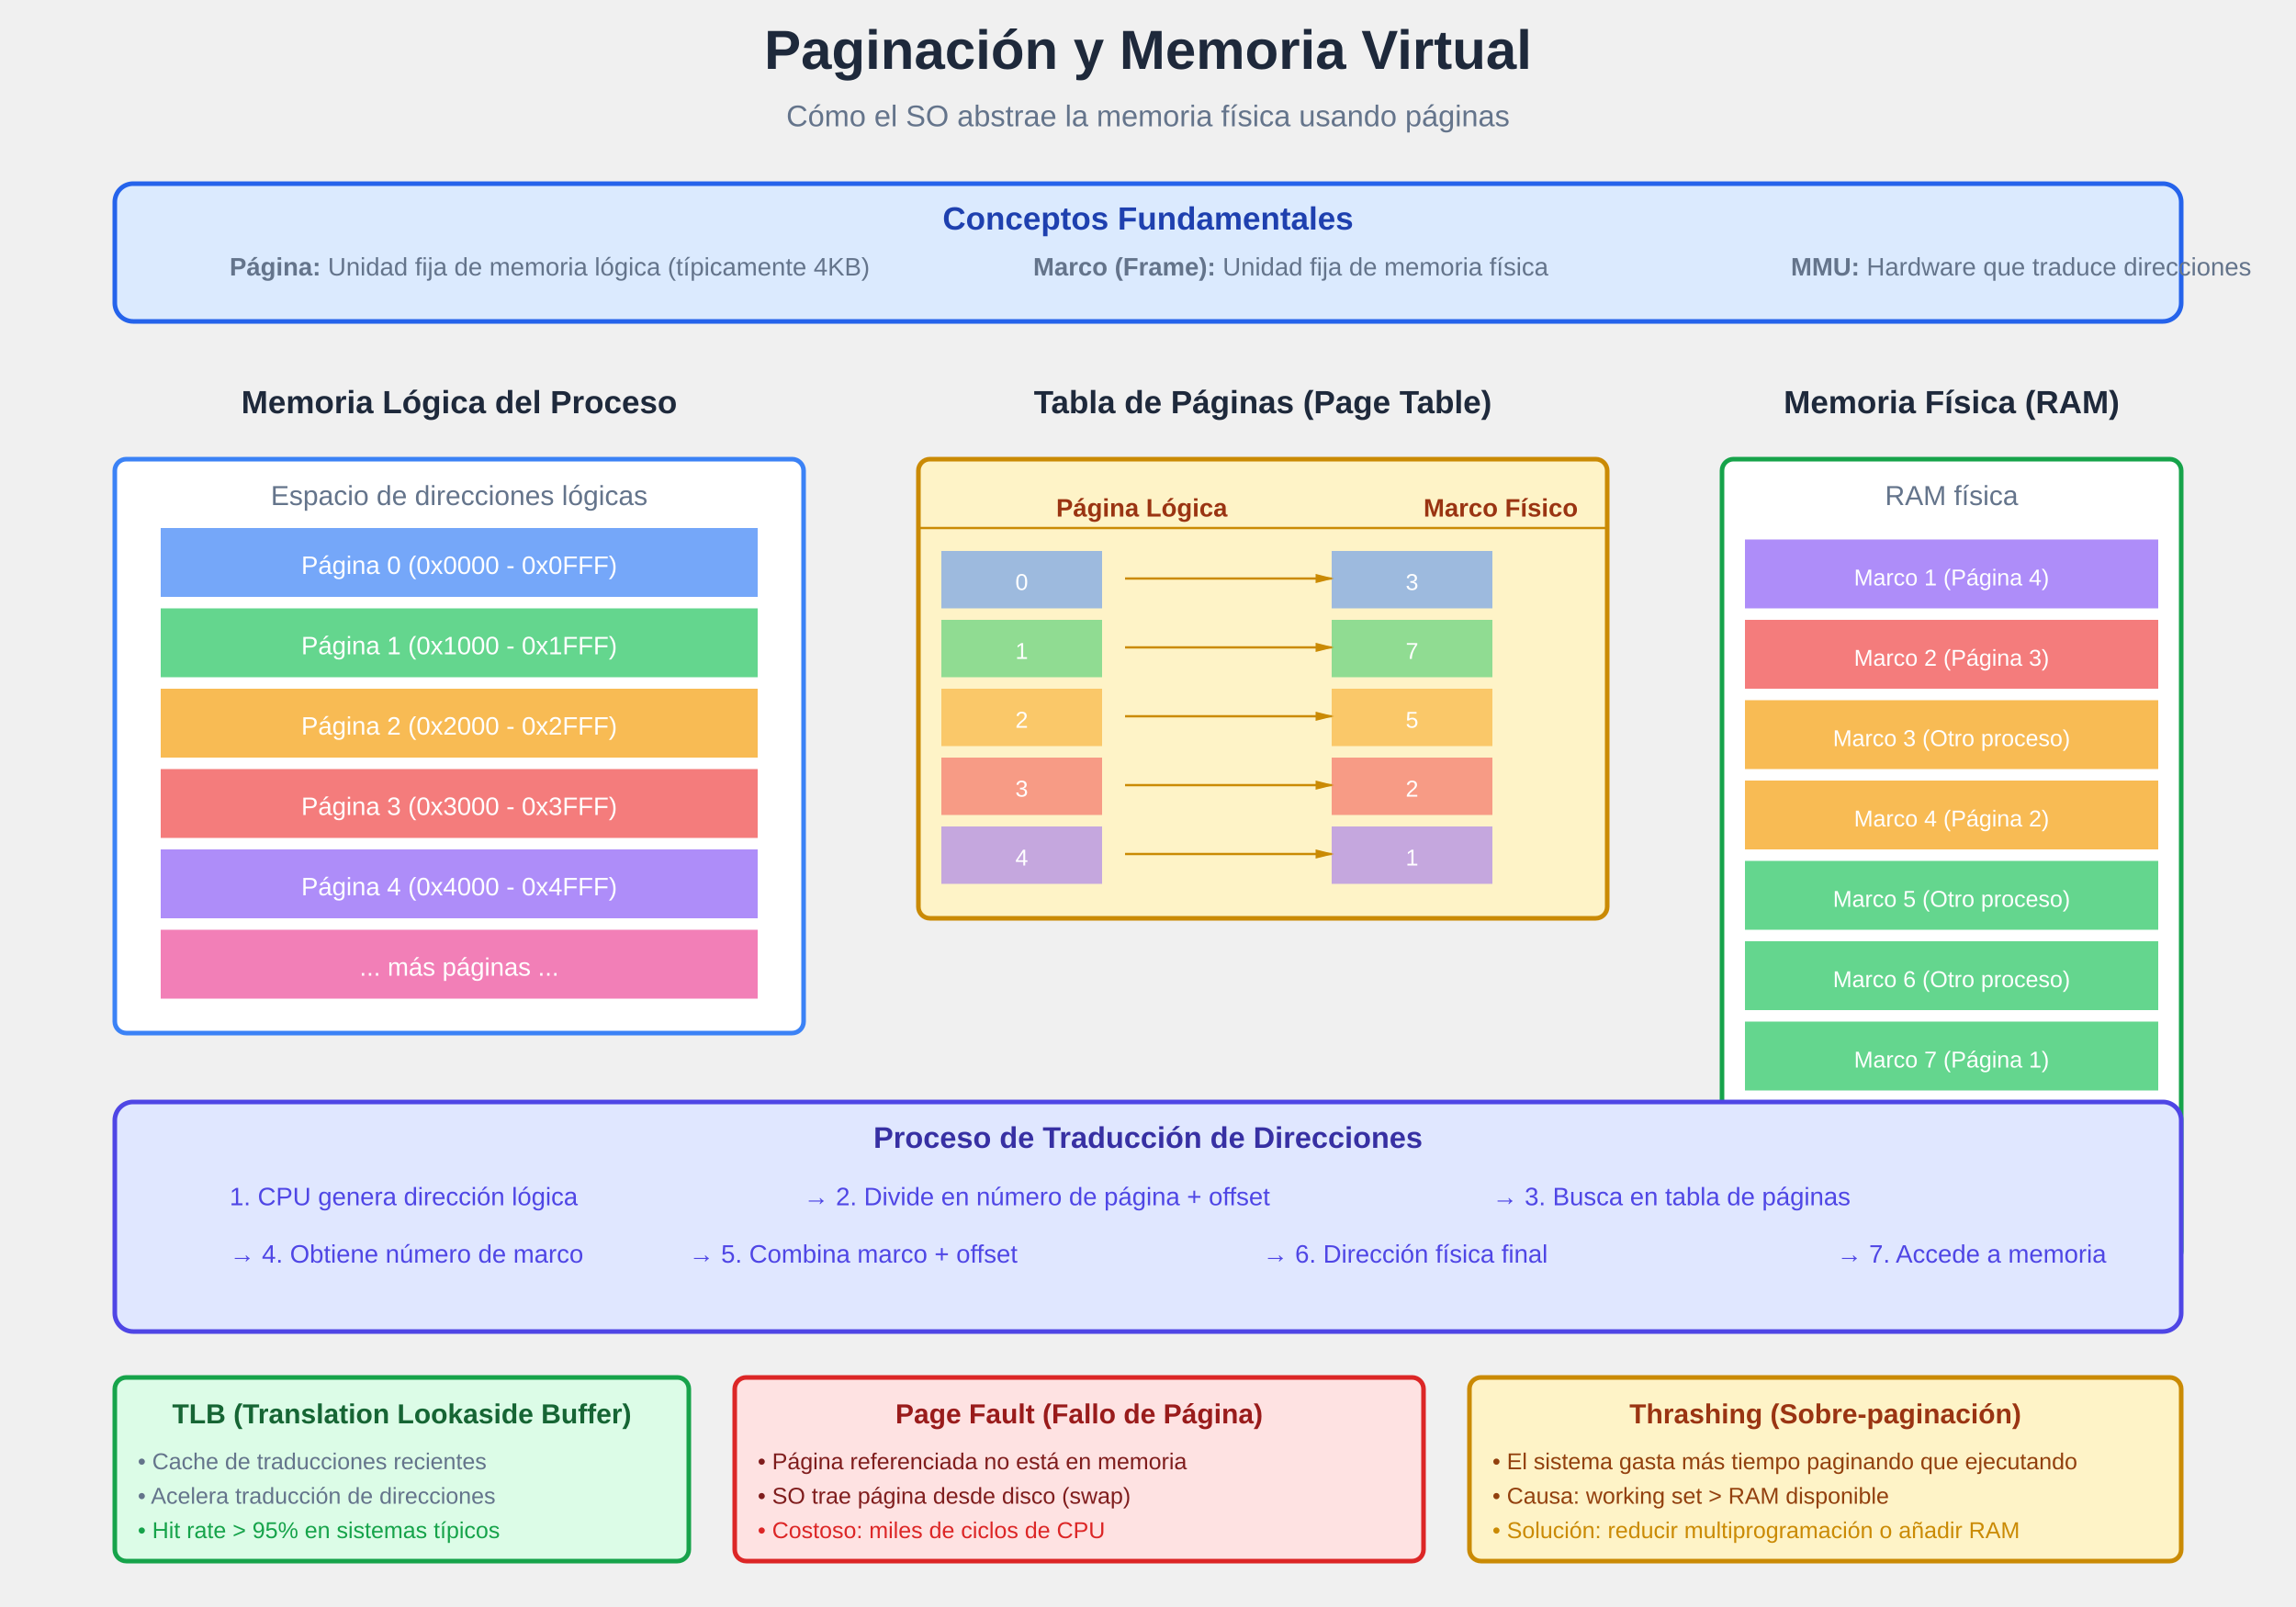
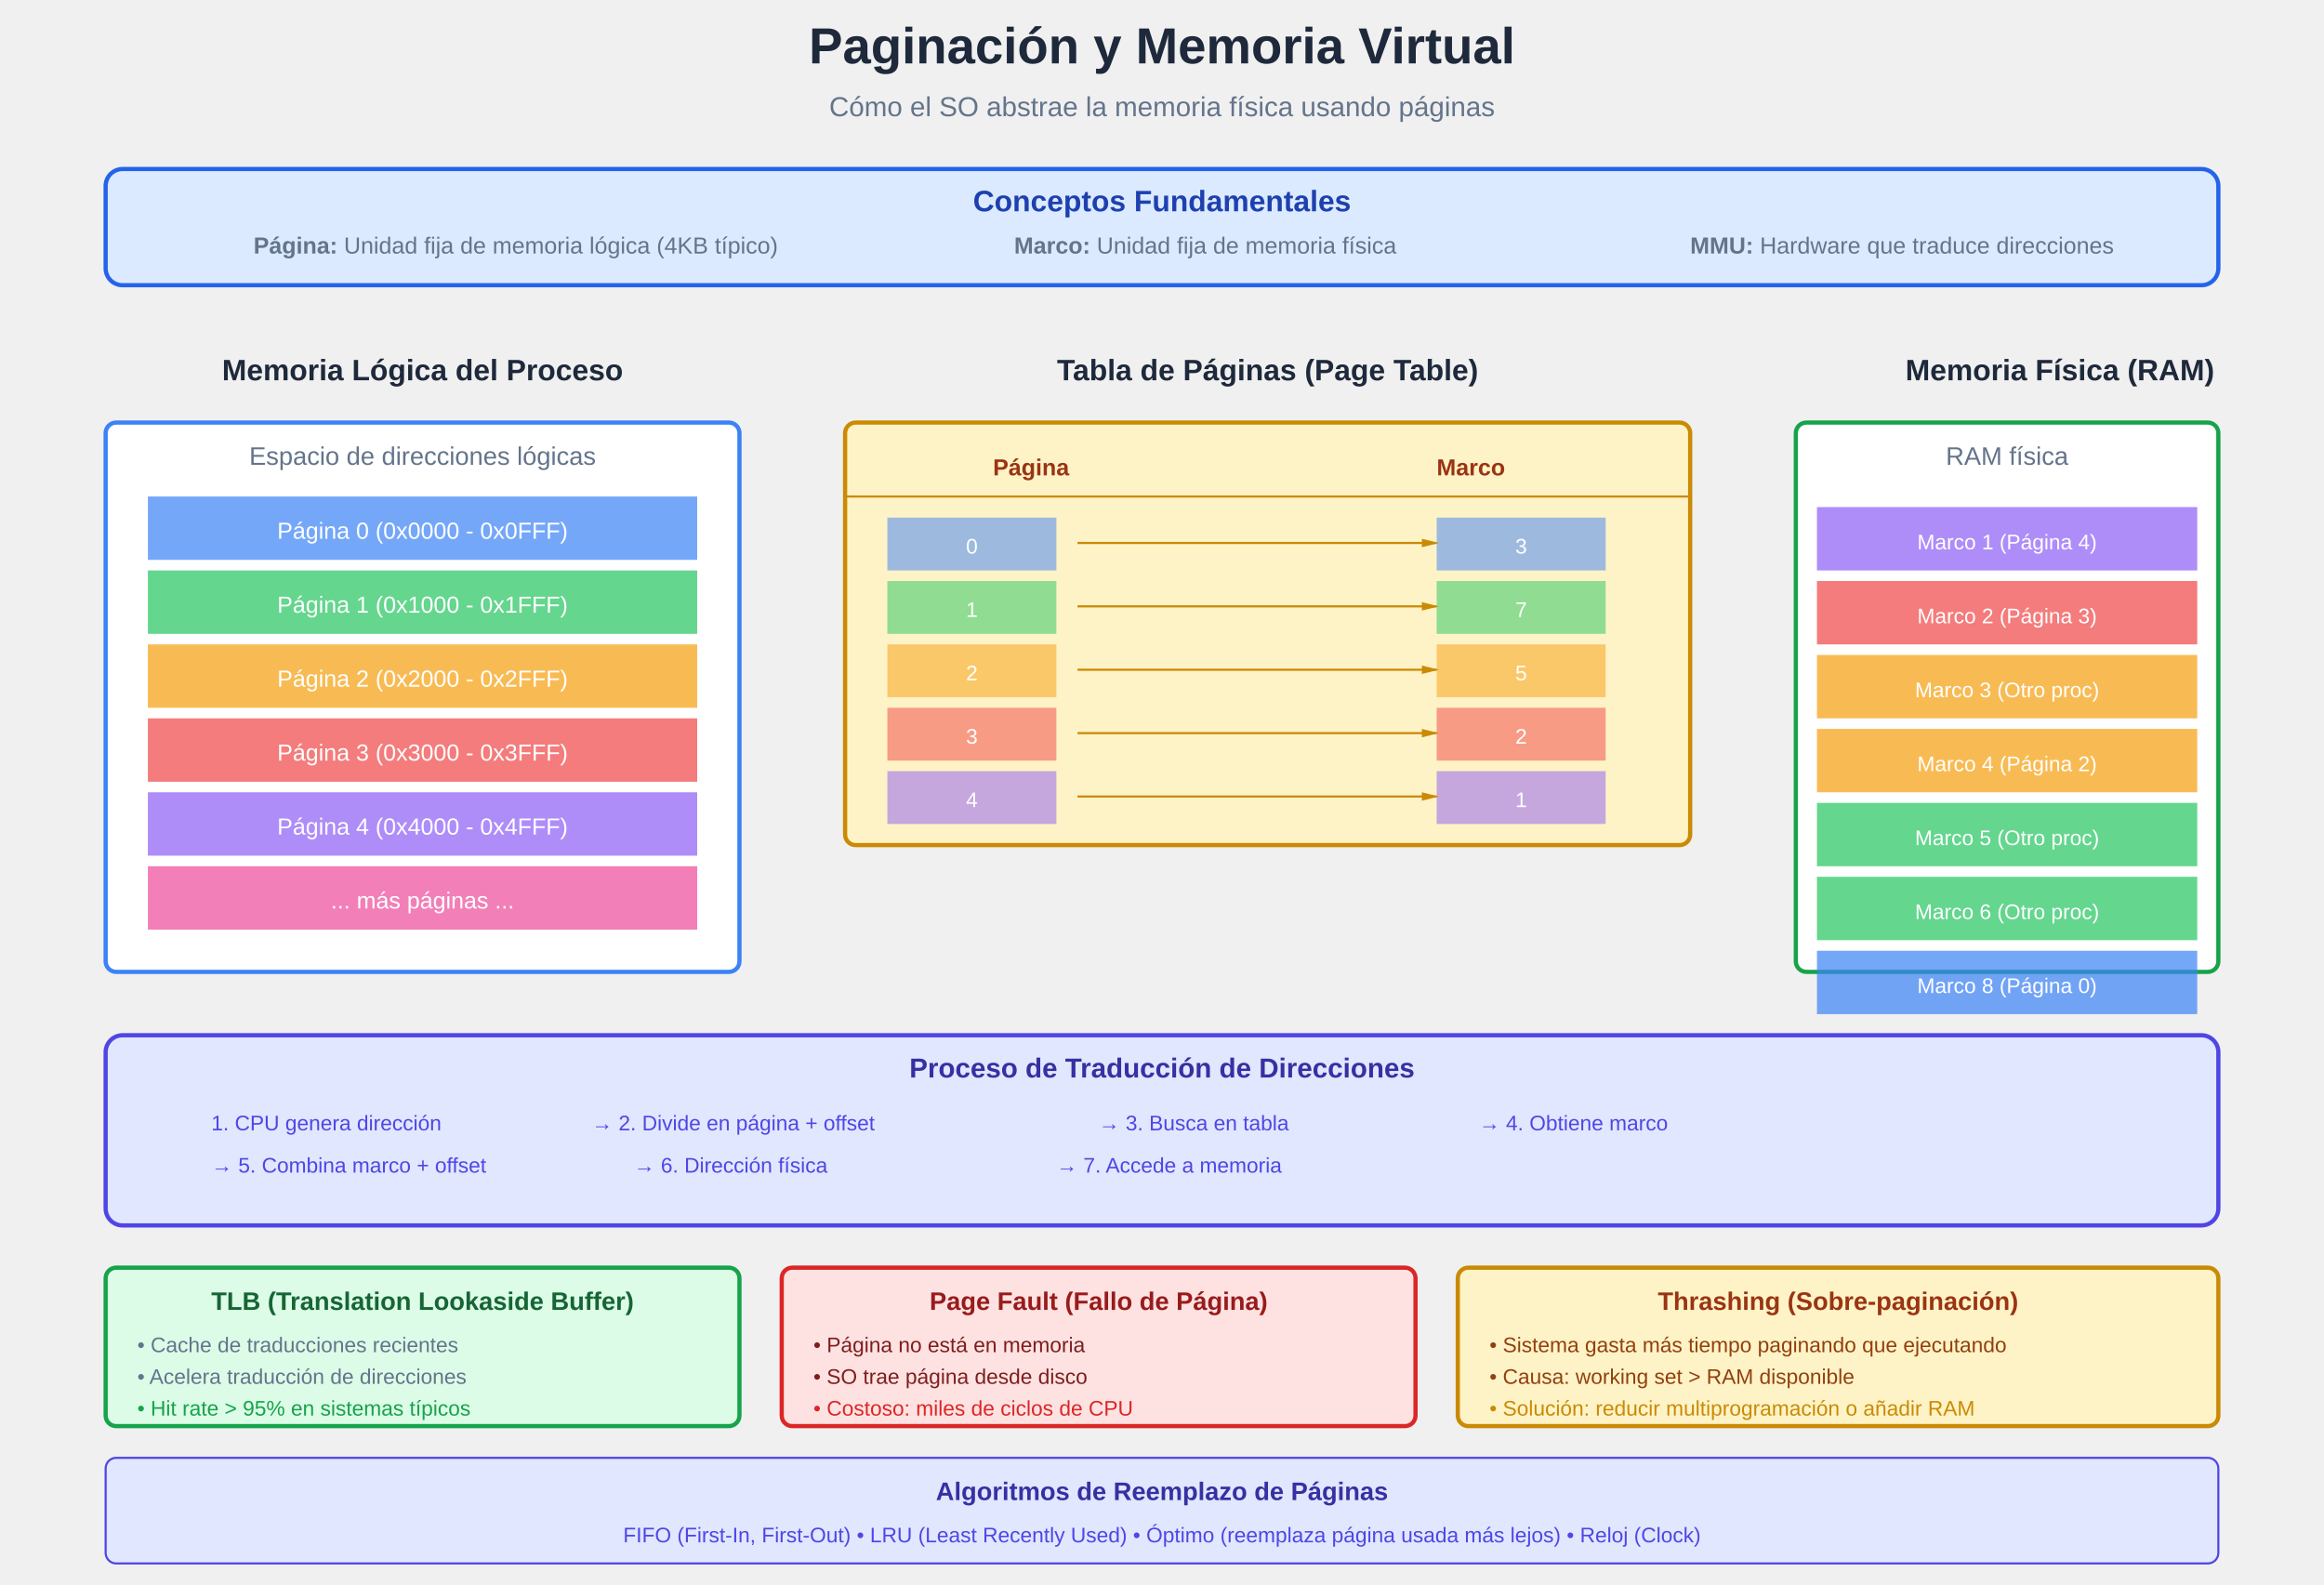
- <svg xmlns="http://www.w3.org/2000/svg" viewBox="0 0 1000 700" style="background: #f8fafc; font-family: Arial, sans-serif;">
-   <text x="500" y="30" text-anchor="middle" font-size="24" font-weight="bold" fill="#1e293b">Paginación y Memoria Virtual</text>
-   <text x="500" y="55" text-anchor="middle" font-size="13" fill="#64748b">Cómo el SO abstrae la memoria física usando páginas</text>
+ <svg xmlns="http://www.w3.org/2000/svg" viewBox="0 0 1100 750" style="background: #f8fafc; font-family: Arial, sans-serif;">
+   <text x="550" y="30" text-anchor="middle" font-size="24" font-weight="bold" fill="#1e293b">Paginación y Memoria Virtual</text>
+   <text x="550" y="55" text-anchor="middle" font-size="13" fill="#64748b">Cómo el SO abstrae la memoria física usando páginas</text>
  <g id="conceptos">
-     <rect x="50" y="80" width="900" height="60" rx="8" fill="#dbeafe" stroke="#2563eb" stroke-width="2" />
-     <text x="500" y="100" text-anchor="middle" font-size="14" font-weight="bold" fill="#1e40af">Conceptos Fundamentales</text>
-     <text x="100" y="120" font-size="11" fill="#64748b">
-       <tspan font-weight="bold">Página:</tspan> Unidad fija de memoria lógica (típicamente 4KB)</text>
-     <text x="450" y="120" font-size="11" fill="#64748b">
-       <tspan font-weight="bold">Marco (Frame):</tspan> Unidad fija de memoria física</text>
-     <text x="780" y="120" font-size="11" fill="#64748b">
+     <rect x="50" y="80" width="1000" height="55" rx="8" fill="#dbeafe" stroke="#2563eb" stroke-width="2" />
+     <text x="550" y="100" text-anchor="middle" font-size="14" font-weight="bold" fill="#1e40af">Conceptos Fundamentales</text>
+     <text x="120" y="120" font-size="11" fill="#64748b">
+       <tspan font-weight="bold">Página:</tspan> Unidad fija de memoria lógica (4KB típico)</text>
+     <text x="480" y="120" font-size="11" fill="#64748b">
+       <tspan font-weight="bold">Marco:</tspan> Unidad fija de memoria física</text>
+     <text x="800" y="120" font-size="11" fill="#64748b">
      <tspan font-weight="bold">MMU:</tspan> Hardware que traduce direcciones</text>
  </g>
  <g id="memoria-logica">
    <text x="200" y="180" text-anchor="middle" font-size="14" font-weight="bold" fill="#1e293b">Memoria Lógica del Proceso</text>
-     <rect x="50" y="200" width="300" height="250" rx="5" fill="white" stroke="#3b82f6" stroke-width="2" />
+     <rect x="50" y="200" width="300" height="260" rx="5" fill="white" stroke="#3b82f6" stroke-width="2" />
    <text x="200" y="220" text-anchor="middle" font-size="12" fill="#64748b">Espacio de direcciones lógicas</text>
-     <rect x="70" y="230" width="260" height="30" fill="#3b82f6" opacity="0.7" />
-     <text x="200" y="250" text-anchor="middle" font-size="11" fill="white">Página 0 (0x0000 - 0x0FFF)</text>
-     <rect x="70" y="265" width="260" height="30" fill="#22c55e" opacity="0.7" />
-     <text x="200" y="285" text-anchor="middle" font-size="11" fill="white">Página 1 (0x1000 - 0x1FFF)</text>
-     <rect x="70" y="300" width="260" height="30" fill="#f59e0b" opacity="0.7" />
-     <text x="200" y="320" text-anchor="middle" font-size="11" fill="white">Página 2 (0x2000 - 0x2FFF)</text>
-     <rect x="70" y="335" width="260" height="30" fill="#ef4444" opacity="0.7" />
-     <text x="200" y="355" text-anchor="middle" font-size="11" fill="white">Página 3 (0x3000 - 0x3FFF)</text>
-     <rect x="70" y="370" width="260" height="30" fill="#8b5cf6" opacity="0.7" />
-     <text x="200" y="390" text-anchor="middle" font-size="11" fill="white">Página 4 (0x4000 - 0x4FFF)</text>
-     <rect x="70" y="405" width="260" height="30" fill="#ec4899" opacity="0.7" />
-     <text x="200" y="425" text-anchor="middle" font-size="11" fill="white">... más páginas ...</text>
+     <rect x="70" y="235" width="260" height="30" fill="#3b82f6" opacity="0.7" />
+     <text x="200" y="255" text-anchor="middle" font-size="11" fill="white">Página 0 (0x0000 - 0x0FFF)</text>
+     <rect x="70" y="270" width="260" height="30" fill="#22c55e" opacity="0.7" />
+     <text x="200" y="290" text-anchor="middle" font-size="11" fill="white">Página 1 (0x1000 - 0x1FFF)</text>
+     <rect x="70" y="305" width="260" height="30" fill="#f59e0b" opacity="0.7" />
+     <text x="200" y="325" text-anchor="middle" font-size="11" fill="white">Página 2 (0x2000 - 0x2FFF)</text>
+     <rect x="70" y="340" width="260" height="30" fill="#ef4444" opacity="0.7" />
+     <text x="200" y="360" text-anchor="middle" font-size="11" fill="white">Página 3 (0x3000 - 0x3FFF)</text>
+     <rect x="70" y="375" width="260" height="30" fill="#8b5cf6" opacity="0.7" />
+     <text x="200" y="395" text-anchor="middle" font-size="11" fill="white">Página 4 (0x4000 - 0x4FFF)</text>
+     <rect x="70" y="410" width="260" height="30" fill="#ec4899" opacity="0.7" />
+     <text x="200" y="430" text-anchor="middle" font-size="11" fill="white">... más páginas ...</text>
  </g>
  <g id="tabla-paginas">
-     <text x="550" y="180" text-anchor="middle" font-size="14" font-weight="bold" fill="#1e293b">Tabla de Páginas (Page Table)</text>
-     <rect x="400" y="200" width="300" height="200" rx="5" fill="#fef3c7" stroke="#ca8a04" stroke-width="2" />
-     <text x="460" y="225" font-size="11" font-weight="bold" fill="#9a3412">Página Lógica</text>
-     <text x="620" y="225" font-size="11" font-weight="bold" fill="#9a3412">Marco Físico</text>
-     <line x1="400" y1="230" x2="700" y2="230" stroke="#ca8a04" stroke-width="1" />
-     <rect x="410" y="240" width="70" height="25" fill="#3b82f6" opacity="0.5" />
-     <text x="445" y="257" text-anchor="middle" font-size="10" fill="white">0</text>
-     <rect x="580" y="240" width="70" height="25" fill="#3b82f6" opacity="0.5" />
-     <text x="615" y="257" text-anchor="middle" font-size="10" fill="white">3</text>
-     <line x1="490" y1="252" x2="580" y2="252" stroke="#ca8a04" stroke-width="1" marker-end="url(#arrow-small)" />
-     <rect x="410" y="270" width="70" height="25" fill="#22c55e" opacity="0.5" />
-     <text x="445" y="287" text-anchor="middle" font-size="10" fill="white">1</text>
-     <rect x="580" y="270" width="70" height="25" fill="#22c55e" opacity="0.5" />
-     <text x="615" y="287" text-anchor="middle" font-size="10" fill="white">7</text>
-     <line x1="490" y1="282" x2="580" y2="282" stroke="#ca8a04" stroke-width="1" marker-end="url(#arrow-small)" />
-     <rect x="410" y="300" width="70" height="25" fill="#f59e0b" opacity="0.5" />
-     <text x="445" y="317" text-anchor="middle" font-size="10" fill="white">2</text>
-     <rect x="580" y="300" width="70" height="25" fill="#f59e0b" opacity="0.5" />
-     <text x="615" y="317" text-anchor="middle" font-size="10" fill="white">5</text>
-     <line x1="490" y1="312" x2="580" y2="312" stroke="#ca8a04" stroke-width="1" marker-end="url(#arrow-small)" />
-     <rect x="410" y="330" width="70" height="25" fill="#ef4444" opacity="0.5" />
-     <text x="445" y="347" text-anchor="middle" font-size="10" fill="white">3</text>
-     <rect x="580" y="330" width="70" height="25" fill="#ef4444" opacity="0.5" />
-     <text x="615" y="347" text-anchor="middle" font-size="10" fill="white">2</text>
-     <line x1="490" y1="342" x2="580" y2="342" stroke="#ca8a04" stroke-width="1" marker-end="url(#arrow-small)" />
-     <rect x="410" y="360" width="70" height="25" fill="#8b5cf6" opacity="0.5" />
-     <text x="445" y="377" text-anchor="middle" font-size="10" fill="white">4</text>
-     <rect x="580" y="360" width="70" height="25" fill="#8b5cf6" opacity="0.5" />
-     <text x="615" y="377" text-anchor="middle" font-size="10" fill="white">1</text>
-     <line x1="490" y1="372" x2="580" y2="372" stroke="#ca8a04" stroke-width="1" marker-end="url(#arrow-small)" />
+     <text x="600" y="180" text-anchor="middle" font-size="14" font-weight="bold" fill="#1e293b">Tabla de Páginas (Page Table)</text>
+     <rect x="400" y="200" width="400" height="200" rx="5" fill="#fef3c7" stroke="#ca8a04" stroke-width="2" />
+     <text x="470" y="225" font-size="11" font-weight="bold" fill="#9a3412">Página</text>
+     <text x="680" y="225" font-size="11" font-weight="bold" fill="#9a3412">Marco</text>
+     <line x1="400" y1="235" x2="800" y2="235" stroke="#ca8a04" stroke-width="1" />
+     <rect x="420" y="245" width="80" height="25" fill="#3b82f6" opacity="0.5" />
+     <text x="460" y="262" text-anchor="middle" font-size="10" fill="white">0</text>
+     <rect x="680" y="245" width="80" height="25" fill="#3b82f6" opacity="0.5" />
+     <text x="720" y="262" text-anchor="middle" font-size="10" fill="white">3</text>
+     <line x1="510" y1="257" x2="680" y2="257" stroke="#ca8a04" stroke-width="1" marker-end="url(#arrow-small)" />
+     <rect x="420" y="275" width="80" height="25" fill="#22c55e" opacity="0.5" />
+     <text x="460" y="292" text-anchor="middle" font-size="10" fill="white">1</text>
+     <rect x="680" y="275" width="80" height="25" fill="#22c55e" opacity="0.5" />
+     <text x="720" y="292" text-anchor="middle" font-size="10" fill="white">7</text>
+     <line x1="510" y1="287" x2="680" y2="287" stroke="#ca8a04" stroke-width="1" marker-end="url(#arrow-small)" />
+     <rect x="420" y="305" width="80" height="25" fill="#f59e0b" opacity="0.5" />
+     <text x="460" y="322" text-anchor="middle" font-size="10" fill="white">2</text>
+     <rect x="680" y="305" width="80" height="25" fill="#f59e0b" opacity="0.5" />
+     <text x="720" y="322" text-anchor="middle" font-size="10" fill="white">5</text>
+     <line x1="510" y1="317" x2="680" y2="317" stroke="#ca8a04" stroke-width="1" marker-end="url(#arrow-small)" />
+     <rect x="420" y="335" width="80" height="25" fill="#ef4444" opacity="0.5" />
+     <text x="460" y="352" text-anchor="middle" font-size="10" fill="white">3</text>
+     <rect x="680" y="335" width="80" height="25" fill="#ef4444" opacity="0.5" />
+     <text x="720" y="352" text-anchor="middle" font-size="10" fill="white">2</text>
+     <line x1="510" y1="347" x2="680" y2="347" stroke="#ca8a04" stroke-width="1" marker-end="url(#arrow-small)" />
+     <rect x="420" y="365" width="80" height="25" fill="#8b5cf6" opacity="0.5" />
+     <text x="460" y="382" text-anchor="middle" font-size="10" fill="white">4</text>
+     <rect x="680" y="365" width="80" height="25" fill="#8b5cf6" opacity="0.5" />
+     <text x="720" y="382" text-anchor="middle" font-size="10" fill="white">1</text>
+     <line x1="510" y1="377" x2="680" y2="377" stroke="#ca8a04" stroke-width="1" marker-end="url(#arrow-small)" />
    <defs>
      <marker id="arrow-small" markerWidth="8" markerHeight="8" refX="7" refY="2" orient="auto">
        <polygon points="0 0, 8 2, 0 4" fill="#ca8a04" />
      </marker>
    </defs>
  </g>
  <g id="memoria-fisica">
-     <text x="850" y="180" text-anchor="middle" font-size="14" font-weight="bold" fill="#1e293b">Memoria Física (RAM)</text>
-     <rect x="750" y="200" width="200" height="350" rx="5" fill="white" stroke="#16a34a" stroke-width="2" />
-     <text x="850" y="220" text-anchor="middle" font-size="12" fill="#64748b">RAM física</text>
-     <rect x="760" y="235" width="180" height="30" fill="#8b5cf6" opacity="0.7" />
-     <text x="850" y="255" text-anchor="middle" font-size="10" fill="white">Marco 1 (Página 4)</text>
-     <rect x="760" y="270" width="180" height="30" fill="#ef4444" opacity="0.7" />
-     <text x="850" y="290" text-anchor="middle" font-size="10" fill="white">Marco 2 (Página 3)</text>
-     <rect x="760" y="305" width="180" height="30" fill="#f59e0b" opacity="0.7" />
-     <text x="850" y="325" text-anchor="middle" font-size="10" fill="white">Marco 3 (Otro proceso)</text>
-     <rect x="760" y="340" width="180" height="30" fill="#f59e0b" opacity="0.7" />
-     <text x="850" y="360" text-anchor="middle" font-size="10" fill="white">Marco 4 (Página 2)</text>
-     <rect x="760" y="375" width="180" height="30" fill="#22c55e" opacity="0.7" />
-     <text x="850" y="395" text-anchor="middle" font-size="10" fill="white">Marco 5 (Otro proceso)</text>
-     <rect x="760" y="410" width="180" height="30" fill="#22c55e" opacity="0.7" />
-     <text x="850" y="430" text-anchor="middle" font-size="10" fill="white">Marco 6 (Otro proceso)</text>
-     <rect x="760" y="445" width="180" height="30" fill="#22c55e" opacity="0.7" />
-     <text x="850" y="465" text-anchor="middle" font-size="10" fill="white">Marco 7 (Página 1)</text>
-     <rect x="760" y="480" width="180" height="30" fill="#3b82f6" opacity="0.7" />
-     <text x="850" y="500" text-anchor="middle" font-size="10" fill="white">Marco 8 (Página 0)</text>
-     <rect x="760" y="515" width="180" height="30" fill="#dcfce7" stroke="#16a34a" stroke-width="1" stroke-dasharray="3,3" />
-     <text x="850" y="535" text-anchor="middle" font-size="10" fill="#64748b">Marco libre...</text>
+     <text x="975" y="180" text-anchor="middle" font-size="14" font-weight="bold" fill="#1e293b">Memoria Física (RAM)</text>
+     <rect x="850" y="200" width="200" height="260" rx="5" fill="white" stroke="#16a34a" stroke-width="2" />
+     <text x="950" y="220" text-anchor="middle" font-size="12" fill="#64748b">RAM física</text>
+     <rect x="860" y="240" width="180" height="30" fill="#8b5cf6" opacity="0.7" />
+     <text x="950" y="260" text-anchor="middle" font-size="10" fill="white">Marco 1 (Página 4)</text>
+     <rect x="860" y="275" width="180" height="30" fill="#ef4444" opacity="0.7" />
+     <text x="950" y="295" text-anchor="middle" font-size="10" fill="white">Marco 2 (Página 3)</text>
+     <rect x="860" y="310" width="180" height="30" fill="#f59e0b" opacity="0.7" />
+     <text x="950" y="330" text-anchor="middle" font-size="10" fill="white">Marco 3 (Otro proc)</text>
+     <rect x="860" y="345" width="180" height="30" fill="#f59e0b" opacity="0.7" />
+     <text x="950" y="365" text-anchor="middle" font-size="10" fill="white">Marco 4 (Página 2)</text>
+     <rect x="860" y="380" width="180" height="30" fill="#22c55e" opacity="0.7" />
+     <text x="950" y="400" text-anchor="middle" font-size="10" fill="white">Marco 5 (Otro proc)</text>
+     <rect x="860" y="415" width="180" height="30" fill="#22c55e" opacity="0.7" />
+     <text x="950" y="435" text-anchor="middle" font-size="10" fill="white">Marco 6 (Otro proc)</text>
+     <rect x="860" y="450" width="180" height="30" fill="#3b82f6" opacity="0.7" />
+     <text x="950" y="470" text-anchor="middle" font-size="10" fill="white">Marco 8 (Página 0)</text>
  </g>
  <g id="traduccion">
-     <rect x="50" y="480" width="900" height="100" rx="8" fill="#e0e7ff" stroke="#4f46e5" stroke-width="2" />
-     <text x="500" y="500" text-anchor="middle" font-size="13" font-weight="bold" fill="#3730a3">Proceso de Traducción de Direcciones</text>
-     <text x="100" y="525" font-size="11" fill="#4f46e5">1. CPU genera dirección lógica</text>
-     <text x="350" y="525" font-size="11" fill="#4f46e5">→ 2. Divide en número de página + offset</text>
-     <text x="650" y="525" font-size="11" fill="#4f46e5">→ 3. Busca en tabla de páginas</text>
-     <text x="100" y="550" font-size="11" fill="#4f46e5">→ 4. Obtiene número de marco</text>
-     <text x="300" y="550" font-size="11" fill="#4f46e5">→ 5. Combina marco + offset</text>
-     <text x="550" y="550" font-size="11" fill="#4f46e5">→ 6. Dirección física final</text>
-     <text x="800" y="550" font-size="11" fill="#4f46e5">→ 7. Accede a memoria</text>
+     <rect x="50" y="490" width="1000" height="90" rx="8" fill="#e0e7ff" stroke="#4f46e5" stroke-width="2" />
+     <text x="550" y="510" text-anchor="middle" font-size="13" font-weight="bold" fill="#3730a3">Proceso de Traducción de Direcciones</text>
+     <text x="100" y="535" font-size="10" fill="#4f46e5">1. CPU genera dirección</text>
+     <text x="280" y="535" font-size="10" fill="#4f46e5">→ 2. Divide en página + offset</text>
+     <text x="520" y="535" font-size="10" fill="#4f46e5">→ 3. Busca en tabla</text>
+     <text x="700" y="535" font-size="10" fill="#4f46e5">→ 4. Obtiene marco</text>
+     <text x="100" y="555" font-size="10" fill="#4f46e5">→ 5. Combina marco + offset</text>
+     <text x="300" y="555" font-size="10" fill="#4f46e5">→ 6. Dirección física</text>
+     <text x="500" y="555" font-size="10" fill="#4f46e5">→ 7. Accede a memoria</text>
  </g>
  <g id="tlb">
-     <rect x="50" y="600" width="250" height="80" rx="5" fill="#dcfce7" stroke="#16a34a" stroke-width="2" />
-     <text x="175" y="620" text-anchor="middle" font-size="12" font-weight="bold" fill="#166534">TLB (Translation Lookaside Buffer)</text>
-     <text x="60" y="640" font-size="10" fill="#64748b">• Cache de traducciones recientes</text>
-     <text x="60" y="655" font-size="10" fill="#64748b">• Acelera traducción de direcciones</text>
-     <text x="60" y="670" font-size="10" fill="#16a34a">• Hit rate &gt; 95% en sistemas típicos</text>
+     <rect x="50" y="600" width="300" height="75" rx="5" fill="#dcfce7" stroke="#16a34a" stroke-width="2" />
+     <text x="200" y="620" text-anchor="middle" font-size="12" font-weight="bold" fill="#166534">TLB (Translation Lookaside Buffer)</text>
+     <text x="65" y="640" font-size="10" fill="#64748b">• Cache de traducciones recientes</text>
+     <text x="65" y="655" font-size="10" fill="#64748b">• Acelera traducción de direcciones</text>
+     <text x="65" y="670" font-size="10" fill="#16a34a">• Hit rate &gt; 95% en sistemas típicos</text>
  </g>
  <g id="page-fault">
-     <rect x="320" y="600" width="300" height="80" rx="5" fill="#fee2e2" stroke="#dc2626" stroke-width="2" />
-     <text x="470" y="620" text-anchor="middle" font-size="12" font-weight="bold" fill="#991b1b">Page Fault (Fallo de Página)</text>
-     <text x="330" y="640" font-size="10" fill="#7f1d1d">• Página referenciada no está en memoria</text>
-     <text x="330" y="655" font-size="10" fill="#7f1d1d">• SO trae página desde disco (swap)</text>
-     <text x="330" y="670" font-size="10" fill="#dc2626">• Costoso: miles de ciclos de CPU</text>
+     <rect x="370" y="600" width="300" height="75" rx="5" fill="#fee2e2" stroke="#dc2626" stroke-width="2" />
+     <text x="520" y="620" text-anchor="middle" font-size="12" font-weight="bold" fill="#991b1b">Page Fault (Fallo de Página)</text>
+     <text x="385" y="640" font-size="10" fill="#7f1d1d">• Página no está en memoria</text>
+     <text x="385" y="655" font-size="10" fill="#7f1d1d">• SO trae página desde disco</text>
+     <text x="385" y="670" font-size="10" fill="#dc2626">• Costoso: miles de ciclos de CPU</text>
  </g>
  <g id="thrashing">
-     <rect x="640" y="600" width="310" height="80" rx="5" fill="#fef3c7" stroke="#ca8a04" stroke-width="2" />
-     <text x="795" y="620" text-anchor="middle" font-size="12" font-weight="bold" fill="#9a3412">Thrashing (Sobre-paginación)</text>
-     <text x="650" y="640" font-size="10" fill="#92400e">• El sistema gasta más tiempo paginando que ejecutando</text>
-     <text x="650" y="655" font-size="10" fill="#92400e">• Causa: working set &gt; RAM disponible</text>
-     <text x="650" y="670" font-size="10" fill="#ca8a04">• Solución: reducir multiprogramación o añadir RAM</text>
+     <rect x="690" y="600" width="360" height="75" rx="5" fill="#fef3c7" stroke="#ca8a04" stroke-width="2" />
+     <text x="870" y="620" text-anchor="middle" font-size="12" font-weight="bold" fill="#9a3412">Thrashing (Sobre-paginación)</text>
+     <text x="705" y="640" font-size="10" fill="#92400e">• Sistema gasta más tiempo paginando que ejecutando</text>
+     <text x="705" y="655" font-size="10" fill="#92400e">• Causa: working set &gt; RAM disponible</text>
+     <text x="705" y="670" font-size="10" fill="#ca8a04">• Solución: reducir multiprogramación o añadir RAM</text>
+   </g>
+   <g id="algoritmos">
+     <rect x="50" y="690" width="1000" height="50" rx="5" fill="#e0e7ff" stroke="#4f46e5" stroke-width="1" />
+     <text x="550" y="710" text-anchor="middle" font-size="12" font-weight="bold" fill="#3730a3">Algoritmos de Reemplazo de Páginas</text>
+     <text x="550" y="730" text-anchor="middle" font-size="10" fill="#4f46e5">FIFO (First-In, First-Out) • LRU (Least Recently Used) • Óptimo (reemplaza página usada más lejos) • Reloj (Clock)</text>
  </g>
</svg>
